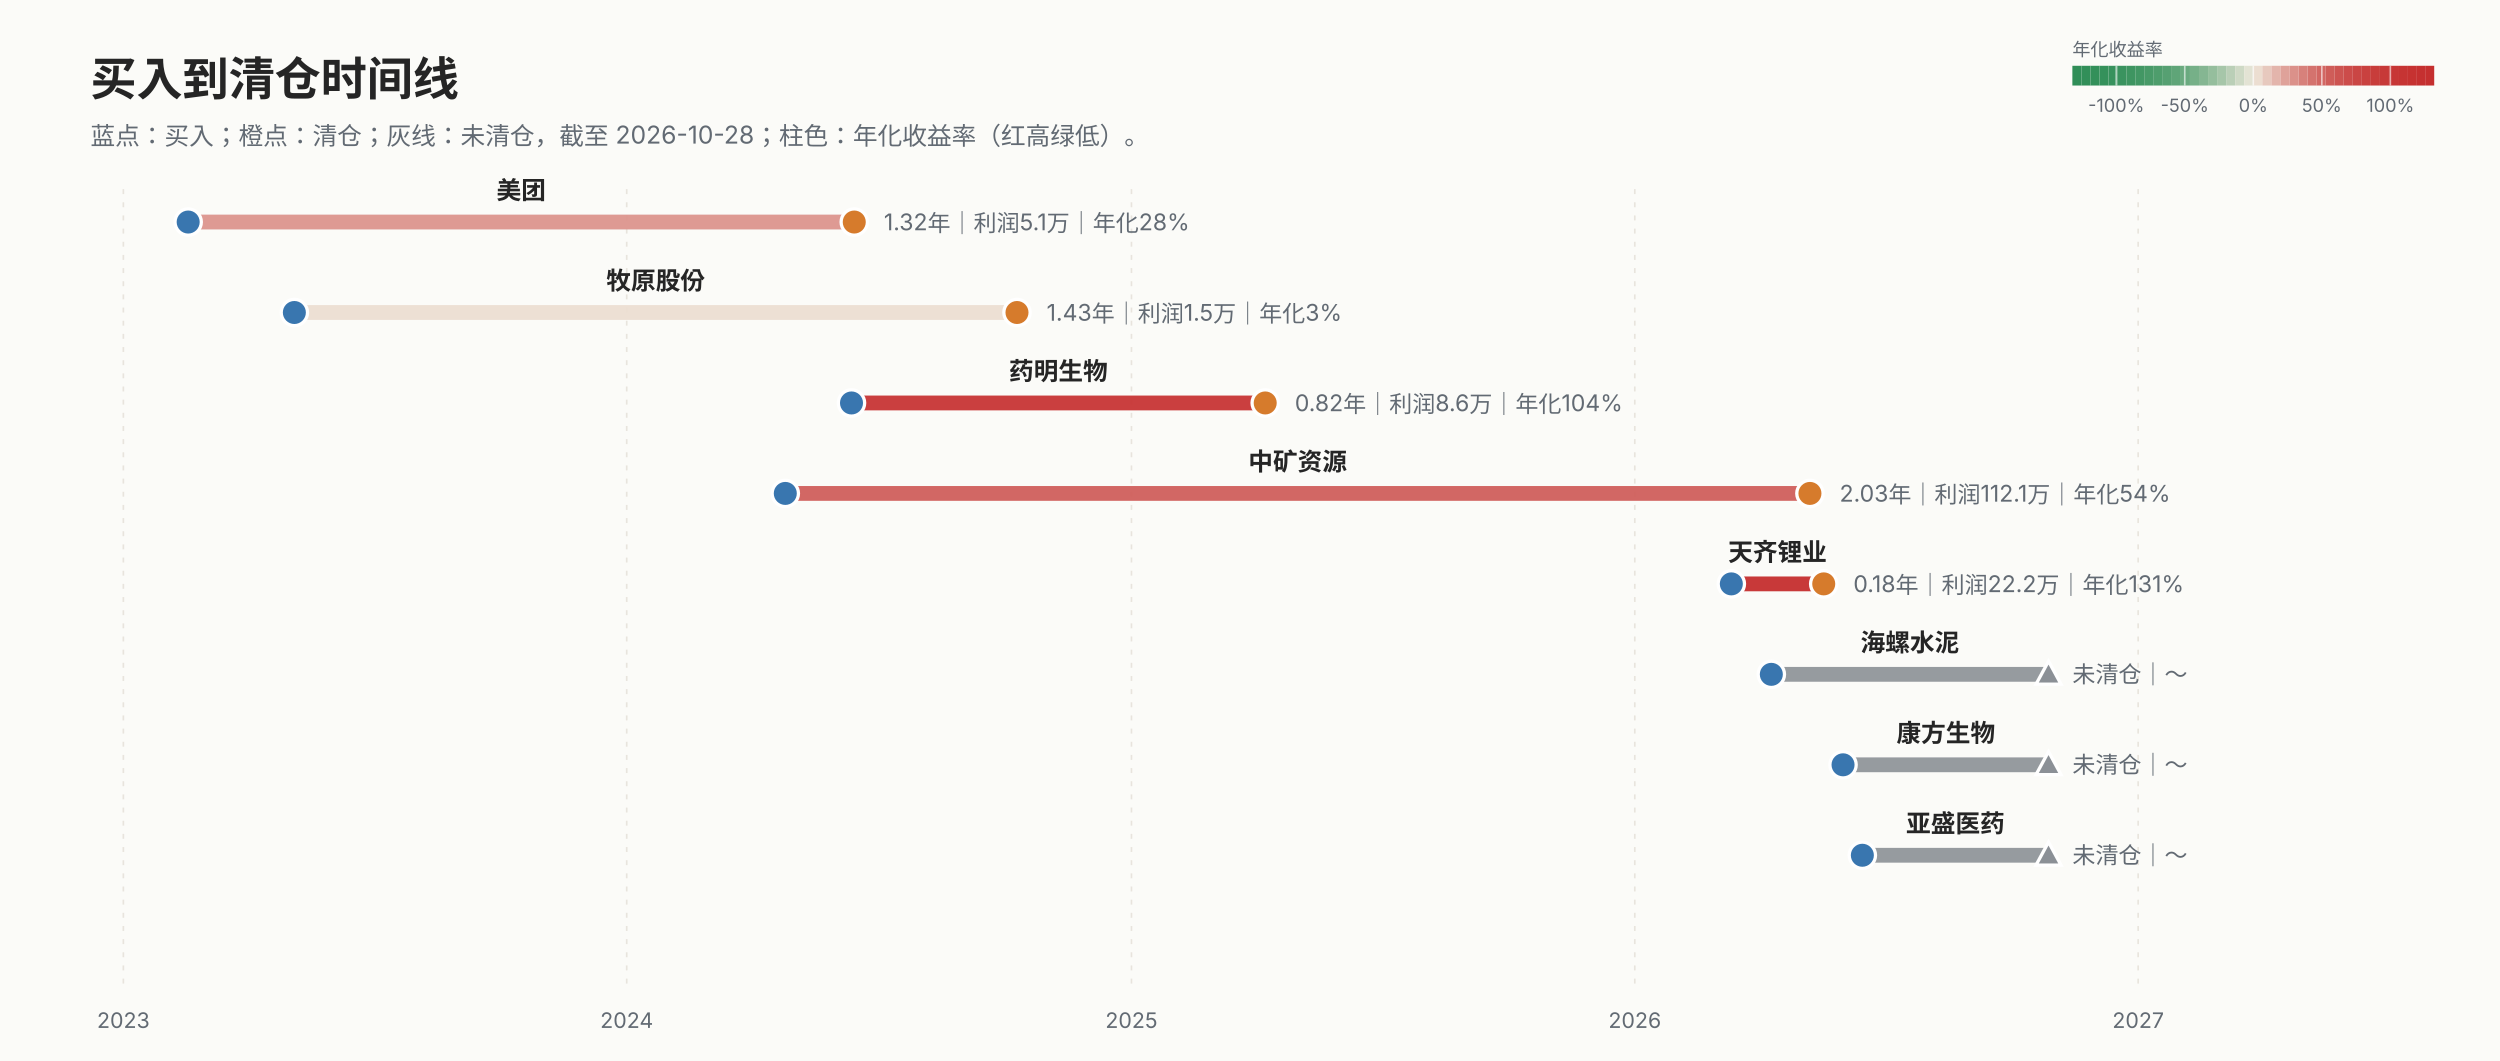
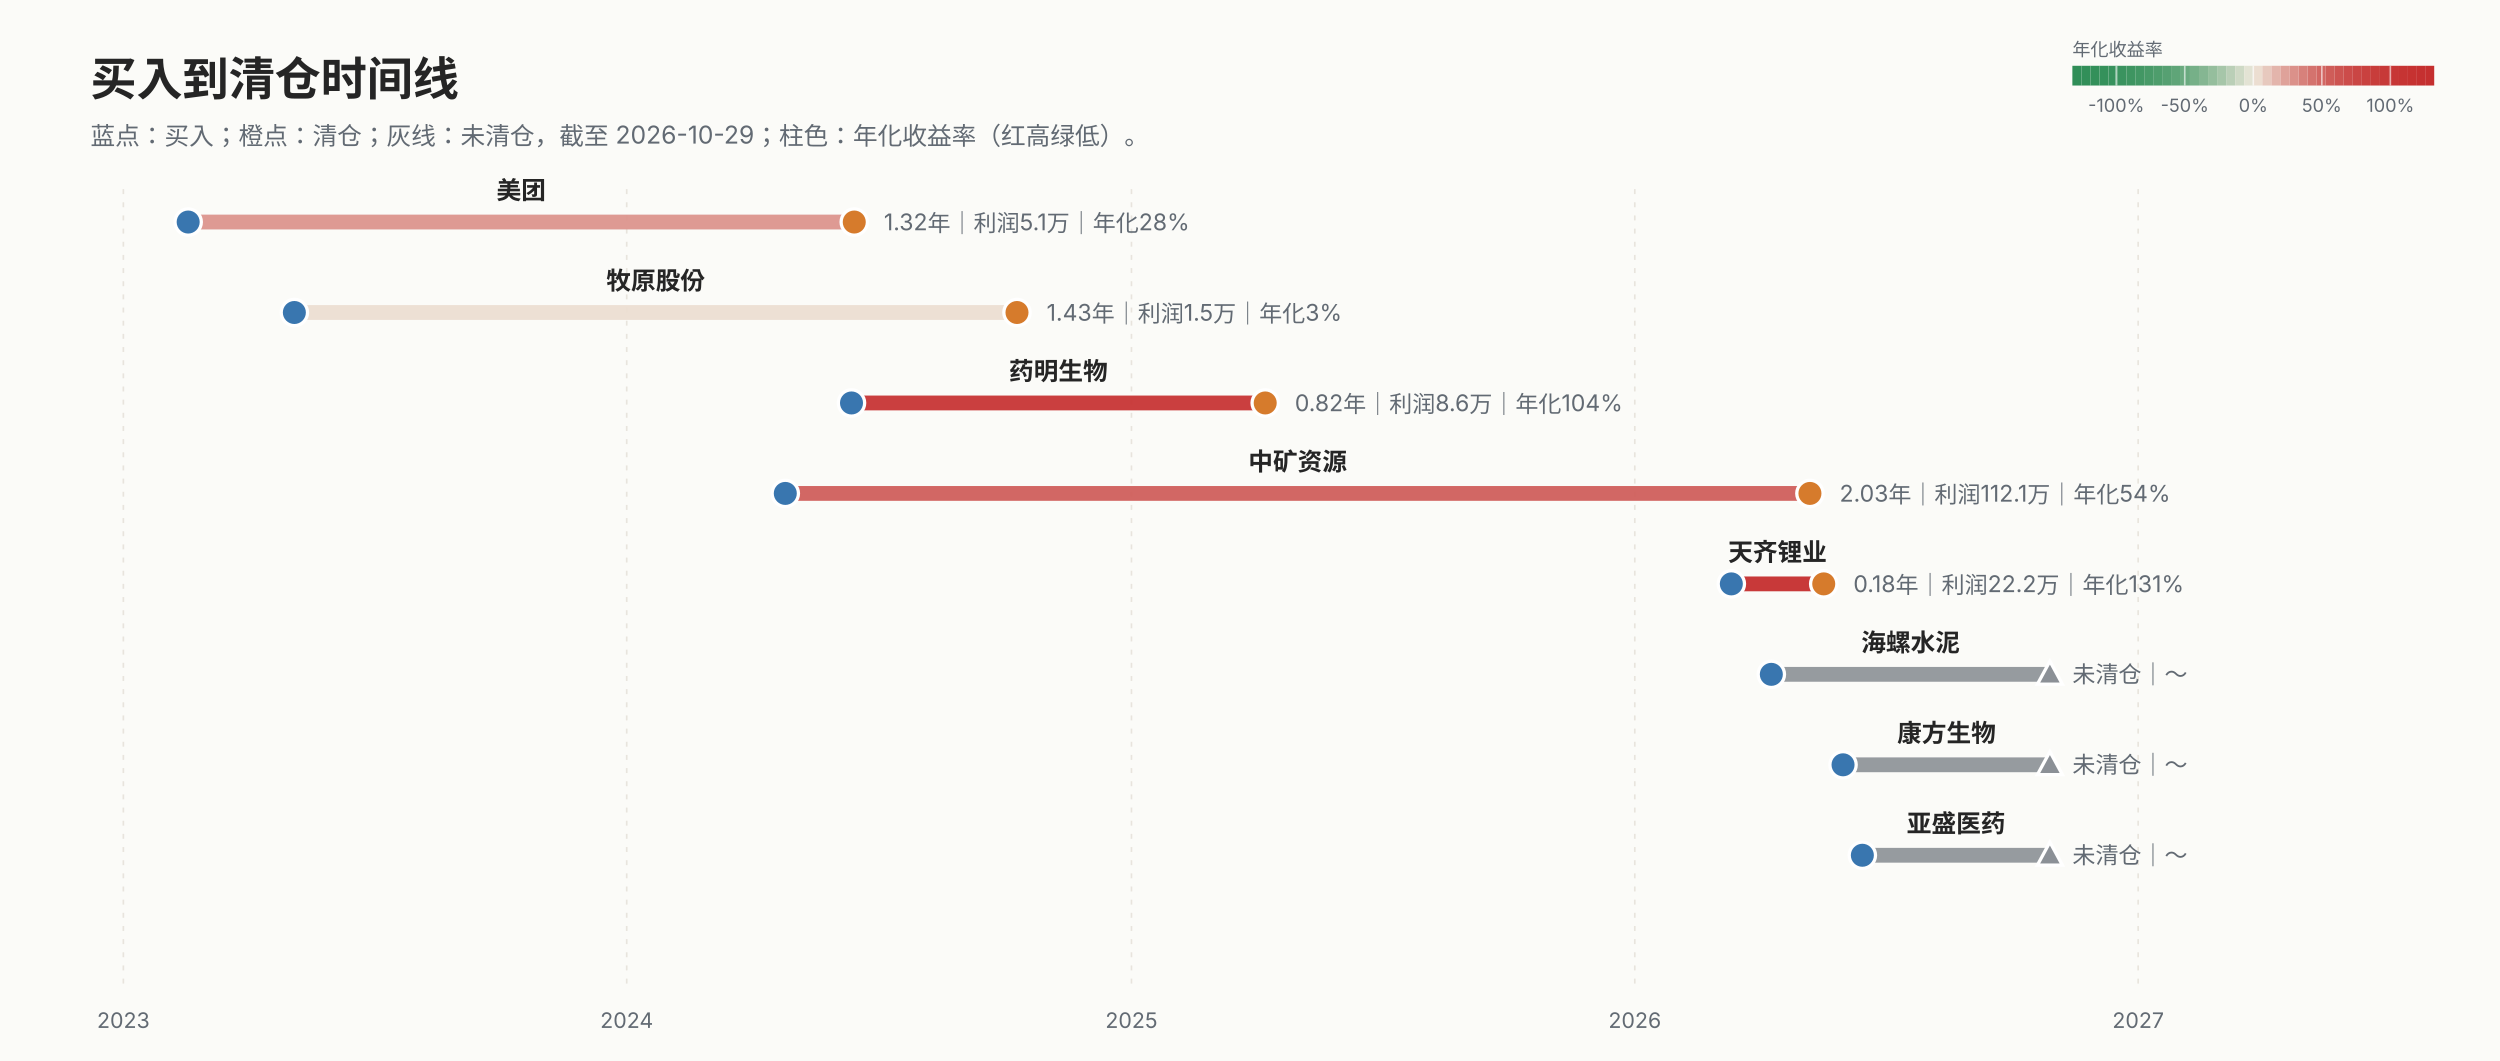
<svg xmlns="http://www.w3.org/2000/svg" width="1520" height="645" viewBox="0 0 1520 645" role="img" aria-label="买入到清仓时间线">
  <rect width="100%" height="100%" fill="#fbfbf8" />
  <style>text{font-family:"Inter","Noto Sans SC","PingFang SC","Microsoft YaHei",Arial,sans-serif;}</style>
  <text x="55" y="58" font-size="28" font-weight="700" fill="#252525">买入到清仓时间线</text>
  <g>
    <rect x="1260.00" y="40" width="5.50" height="12" fill="#308e58" />
    <rect x="1265.50" y="40" width="5.50" height="12" fill="#328f59" />
    <rect x="1271.00" y="40" width="5.50" height="12" fill="#33905a" />
    <rect x="1276.50" y="40" width="5.50" height="12" fill="#35915b" />
    <rect x="1282.00" y="40" width="5.50" height="12" fill="#37925d" />
    <rect x="1287.50" y="40" width="5.50" height="12" fill="#3a935f" />
    <rect x="1293.00" y="40" width="5.50" height="12" fill="#3e9561" />
    <rect x="1298.50" y="40" width="5.50" height="12" fill="#429764" />
    <rect x="1304.00" y="40" width="5.50" height="12" fill="#489a68" />
    <rect x="1309.50" y="40" width="5.50" height="12" fill="#4e9d6c" />
    <rect x="1315.00" y="40" width="5.50" height="12" fill="#56a072" />
    <rect x="1320.50" y="40" width="5.50" height="12" fill="#5fa578" />
    <rect x="1326.00" y="40" width="5.50" height="12" fill="#6aaa7f" />
    <rect x="1331.50" y="40" width="5.50" height="12" fill="#76b088" />
    <rect x="1337.00" y="40" width="5.50" height="12" fill="#85b692" />
    <rect x="1342.50" y="40" width="5.50" height="12" fill="#95be9d" />
    <rect x="1348.00" y="40" width="5.50" height="12" fill="#a6c6a9" />
    <rect x="1353.50" y="40" width="5.50" height="12" fill="#bacfb7" />
    <rect x="1359.00" y="40" width="5.50" height="12" fill="#ced9c5" />
    <rect x="1364.50" y="40" width="5.50" height="12" fill="#e3e3d4" />
    <rect x="1370.00" y="40" width="5.50" height="12" fill="#ecded1" />
    <rect x="1375.50" y="40" width="5.50" height="12" fill="#e7c9be" />
    <rect x="1381.00" y="40" width="5.50" height="12" fill="#e3b5ac" />
    <rect x="1386.50" y="40" width="5.50" height="12" fill="#dfa29a" />
    <rect x="1392.00" y="40" width="5.50" height="12" fill="#db918a" />
    <rect x="1397.50" y="40" width="5.50" height="12" fill="#d7817b" />
    <rect x="1403.00" y="40" width="5.50" height="12" fill="#d4736e" />
    <rect x="1408.50" y="40" width="5.50" height="12" fill="#d26763" />
    <rect x="1414.00" y="40" width="5.50" height="12" fill="#cf5d59" />
    <rect x="1419.50" y="40" width="5.50" height="12" fill="#cd5451" />
    <rect x="1425.00" y="40" width="5.50" height="12" fill="#cc4c4a" />
    <rect x="1430.50" y="40" width="5.50" height="12" fill="#ca4644" />
    <rect x="1436.00" y="40" width="5.50" height="12" fill="#c9413f" />
    <rect x="1441.50" y="40" width="5.50" height="12" fill="#c83d3b" />
    <rect x="1447.00" y="40" width="5.50" height="12" fill="#c73938" />
    <rect x="1452.50" y="40" width="5.50" height="12" fill="#c73635" />
    <rect x="1458.00" y="40" width="5.50" height="12" fill="#c63433" />
    <rect x="1463.50" y="40" width="5.50" height="12" fill="#c63231" />
    <rect x="1469.00" y="40" width="5.50" height="12" fill="#c53030" />
    <rect x="1474.50" y="40" width="5.50" height="12" fill="#c52f2f" />
    <line x1="1286.67" y1="40" x2="1286.67" y2="52" stroke="#fff" stroke-width="1" opacity=".6" />
    <text x="1286.67" y="68" font-size="11" fill="#626a73" text-anchor="middle">-100%</text>
    <line x1="1328.33" y1="40" x2="1328.33" y2="52" stroke="#fff" stroke-width="1" opacity=".6" />
    <text x="1328.33" y="68" font-size="11" fill="#626a73" text-anchor="middle">-50%</text>
    <line x1="1370.00" y1="40" x2="1370.00" y2="52" stroke="#fff" stroke-width="1" opacity=".6" />
    <text x="1370.00" y="68" font-size="11" fill="#626a73" text-anchor="middle">0%</text>
    <line x1="1411.67" y1="40" x2="1411.67" y2="52" stroke="#fff" stroke-width="1" opacity=".6" />
    <text x="1411.67" y="68" font-size="11" fill="#626a73" text-anchor="middle">50%</text>
    <line x1="1453.33" y1="40" x2="1453.33" y2="52" stroke="#fff" stroke-width="1" opacity=".6" />
    <text x="1453.33" y="68" font-size="11" fill="#626a73" text-anchor="middle">100%</text>
    <text x="1260" y="34" font-size="11" fill="#626a73">年化收益率</text>
  </g>
-   <text x="55" y="88" font-size="15" fill="#626a73">蓝点：买入；橙点：清仓；灰线：未清仓，截至 2026-10-28；柱色：年化收益率（红高绿低）。</text>
+   <text x="55" y="88" font-size="15" fill="#626a73">蓝点：买入；橙点：清仓；灰线：未清仓，截至 2026-10-29；柱色：年化收益率（红高绿低）。</text>
  <line x1="75.00" y1="115" x2="75.00" y2="600" stroke="#ddd7ce" opacity=".65" stroke-dasharray="3 5" />
  <text x="75.00" y="625" font-size="13" fill="#626a73" text-anchor="middle">2023</text>
  <line x1="381.04" y1="115" x2="381.04" y2="600" stroke="#ddd7ce" opacity=".65" stroke-dasharray="3 5" />
  <text x="381.04" y="625" font-size="13" fill="#626a73" text-anchor="middle">2024</text>
  <line x1="687.92" y1="115" x2="687.92" y2="600" stroke="#ddd7ce" opacity=".65" stroke-dasharray="3 5" />
  <text x="687.92" y="625" font-size="13" fill="#626a73" text-anchor="middle">2025</text>
  <line x1="993.96" y1="115" x2="993.96" y2="600" stroke="#ddd7ce" opacity=".65" stroke-dasharray="3 5" />
  <text x="993.96" y="625" font-size="13" fill="#626a73" text-anchor="middle">2026</text>
  <line x1="1300.00" y1="115" x2="1300.00" y2="600" stroke="#ddd7ce" opacity=".65" stroke-dasharray="3 5" />
  <text x="1300.00" y="625" font-size="13" fill="#626a73" text-anchor="middle">2027</text>
  <line x1="114.41" y1="135" x2="519.39" y2="135" stroke="#dc958e" stroke-width="9" opacity=".95" />
  <circle cx="519.39" cy="135" r="8" fill="#d67b2c" stroke="#fff" stroke-width="2" />
  <circle cx="114.41" cy="135" r="8" fill="#3976af" stroke="#fff" stroke-width="2" />
  <text x="316.90" y="121" font-size="15" font-weight="700" fill="#252525" text-anchor="middle">美团</text>
  <text x="537.39" y="140" font-size="14" fill="#626a73">1.32年｜利润5.1万｜年化28%</text>
  <line x1="178.97" y1="190" x2="618.33" y2="190" stroke="#ecded2" stroke-width="9" opacity=".95" />
  <circle cx="618.33" cy="190" r="8" fill="#d67b2c" stroke="#fff" stroke-width="2" />
  <circle cx="178.97" cy="190" r="8" fill="#3976af" stroke="#fff" stroke-width="2" />
  <text x="398.65" y="176" font-size="15" font-weight="700" fill="#252525" text-anchor="middle">牧原股份</text>
  <text x="636.33" y="195" font-size="14" fill="#626a73">1.43年｜利润1.5万｜年化3%</text>
  <line x1="517.71" y1="245" x2="769.25" y2="245" stroke="#c73535" stroke-width="9" opacity=".95" />
  <circle cx="769.25" cy="245" r="8" fill="#d67b2c" stroke="#fff" stroke-width="2" />
  <circle cx="517.71" cy="245" r="8" fill="#3976af" stroke="#fff" stroke-width="2" />
  <text x="643.48" y="231" font-size="15" font-weight="700" fill="#252525" text-anchor="middle">药明生物</text>
  <text x="787.25" y="250" font-size="14" fill="#626a73">0.82年｜利润8.6万｜年化104%</text>
  <line x1="477.46" y1="300" x2="1100.44" y2="300" stroke="#d0605c" stroke-width="9" opacity=".95" />
  <circle cx="1100.44" cy="300" r="8" fill="#d67b2c" stroke="#fff" stroke-width="2" />
  <circle cx="477.46" cy="300" r="8" fill="#3976af" stroke="#fff" stroke-width="2" />
  <text x="788.95" y="286" font-size="15" font-weight="700" fill="#252525" text-anchor="middle">中矿资源</text>
  <text x="1118.44" y="305" font-size="14" fill="#626a73">2.03年｜利润112.1万｜年化54%</text>
  <line x1="1052.65" y1="355" x2="1108.83" y2="355" stroke="#c52f2f" stroke-width="9" opacity=".95" />
  <circle cx="1108.83" cy="355" r="8" fill="#d67b2c" stroke="#fff" stroke-width="2" />
  <circle cx="1052.65" cy="355" r="8" fill="#3976af" stroke="#fff" stroke-width="2" />
  <text x="1080.74" y="341" font-size="15" font-weight="700" fill="#252525" text-anchor="middle">天齐锂业</text>
  <text x="1126.83" y="360" font-size="14" fill="#626a73">0.18年｜利润22.2万｜年化131%</text>
-   <line x1="1076.97" y1="410" x2="1245.50" y2="410" stroke="#8b9096" stroke-width="9" opacity=".9" />
-   <polygon points="1245.50,402 1237.90,416 1253.10,416" fill="#8b9096" stroke="#fff" stroke-width="2" />
+   <line x1="1076.97" y1="410" x2="1246.34" y2="410" stroke="#8b9096" stroke-width="9" opacity=".9" />
+   <polygon points="1246.34,402 1238.74,416 1253.94,416" fill="#8b9096" stroke="#fff" stroke-width="2" />
  <circle cx="1076.97" cy="410" r="8" fill="#3976af" stroke="#fff" stroke-width="2" />
-   <text x="1161.23" y="396" font-size="15" font-weight="700" fill="#252525" text-anchor="middle">海螺水泥</text>
+   <text x="1161.65" y="396" font-size="15" font-weight="700" fill="#252525" text-anchor="middle">海螺水泥</text>
  <text x="1260.00" y="415" font-size="14" fill="#626a73">未清仓｜～</text>
-   <line x1="1120.57" y1="465" x2="1245.50" y2="465" stroke="#8b9096" stroke-width="9" opacity=".9" />
-   <polygon points="1245.50,457 1237.90,471 1253.10,471" fill="#8b9096" stroke="#fff" stroke-width="2" />
+   <line x1="1120.57" y1="465" x2="1246.34" y2="465" stroke="#8b9096" stroke-width="9" opacity=".9" />
+   <polygon points="1246.34,457 1238.74,471 1253.94,471" fill="#8b9096" stroke="#fff" stroke-width="2" />
  <circle cx="1120.57" cy="465" r="8" fill="#3976af" stroke="#fff" stroke-width="2" />
-   <text x="1183.03" y="451" font-size="15" font-weight="700" fill="#252525" text-anchor="middle">康方生物</text>
+   <text x="1183.45" y="451" font-size="15" font-weight="700" fill="#252525" text-anchor="middle">康方生物</text>
  <text x="1260.00" y="470" font-size="14" fill="#626a73">未清仓｜～</text>
-   <line x1="1132.31" y1="520" x2="1245.50" y2="520" stroke="#8b9096" stroke-width="9" opacity=".9" />
-   <polygon points="1245.50,512 1237.90,526 1253.10,526" fill="#8b9096" stroke="#fff" stroke-width="2" />
+   <line x1="1132.31" y1="520" x2="1246.34" y2="520" stroke="#8b9096" stroke-width="9" opacity=".9" />
+   <polygon points="1246.34,512 1238.74,526 1253.94,526" fill="#8b9096" stroke="#fff" stroke-width="2" />
  <circle cx="1132.31" cy="520" r="8" fill="#3976af" stroke="#fff" stroke-width="2" />
-   <text x="1188.90" y="506" font-size="15" font-weight="700" fill="#252525" text-anchor="middle">亚盛医药</text>
+   <text x="1189.32" y="506" font-size="15" font-weight="700" fill="#252525" text-anchor="middle">亚盛医药</text>
  <text x="1260.00" y="525" font-size="14" fill="#626a73">未清仓｜～</text>
</svg>
